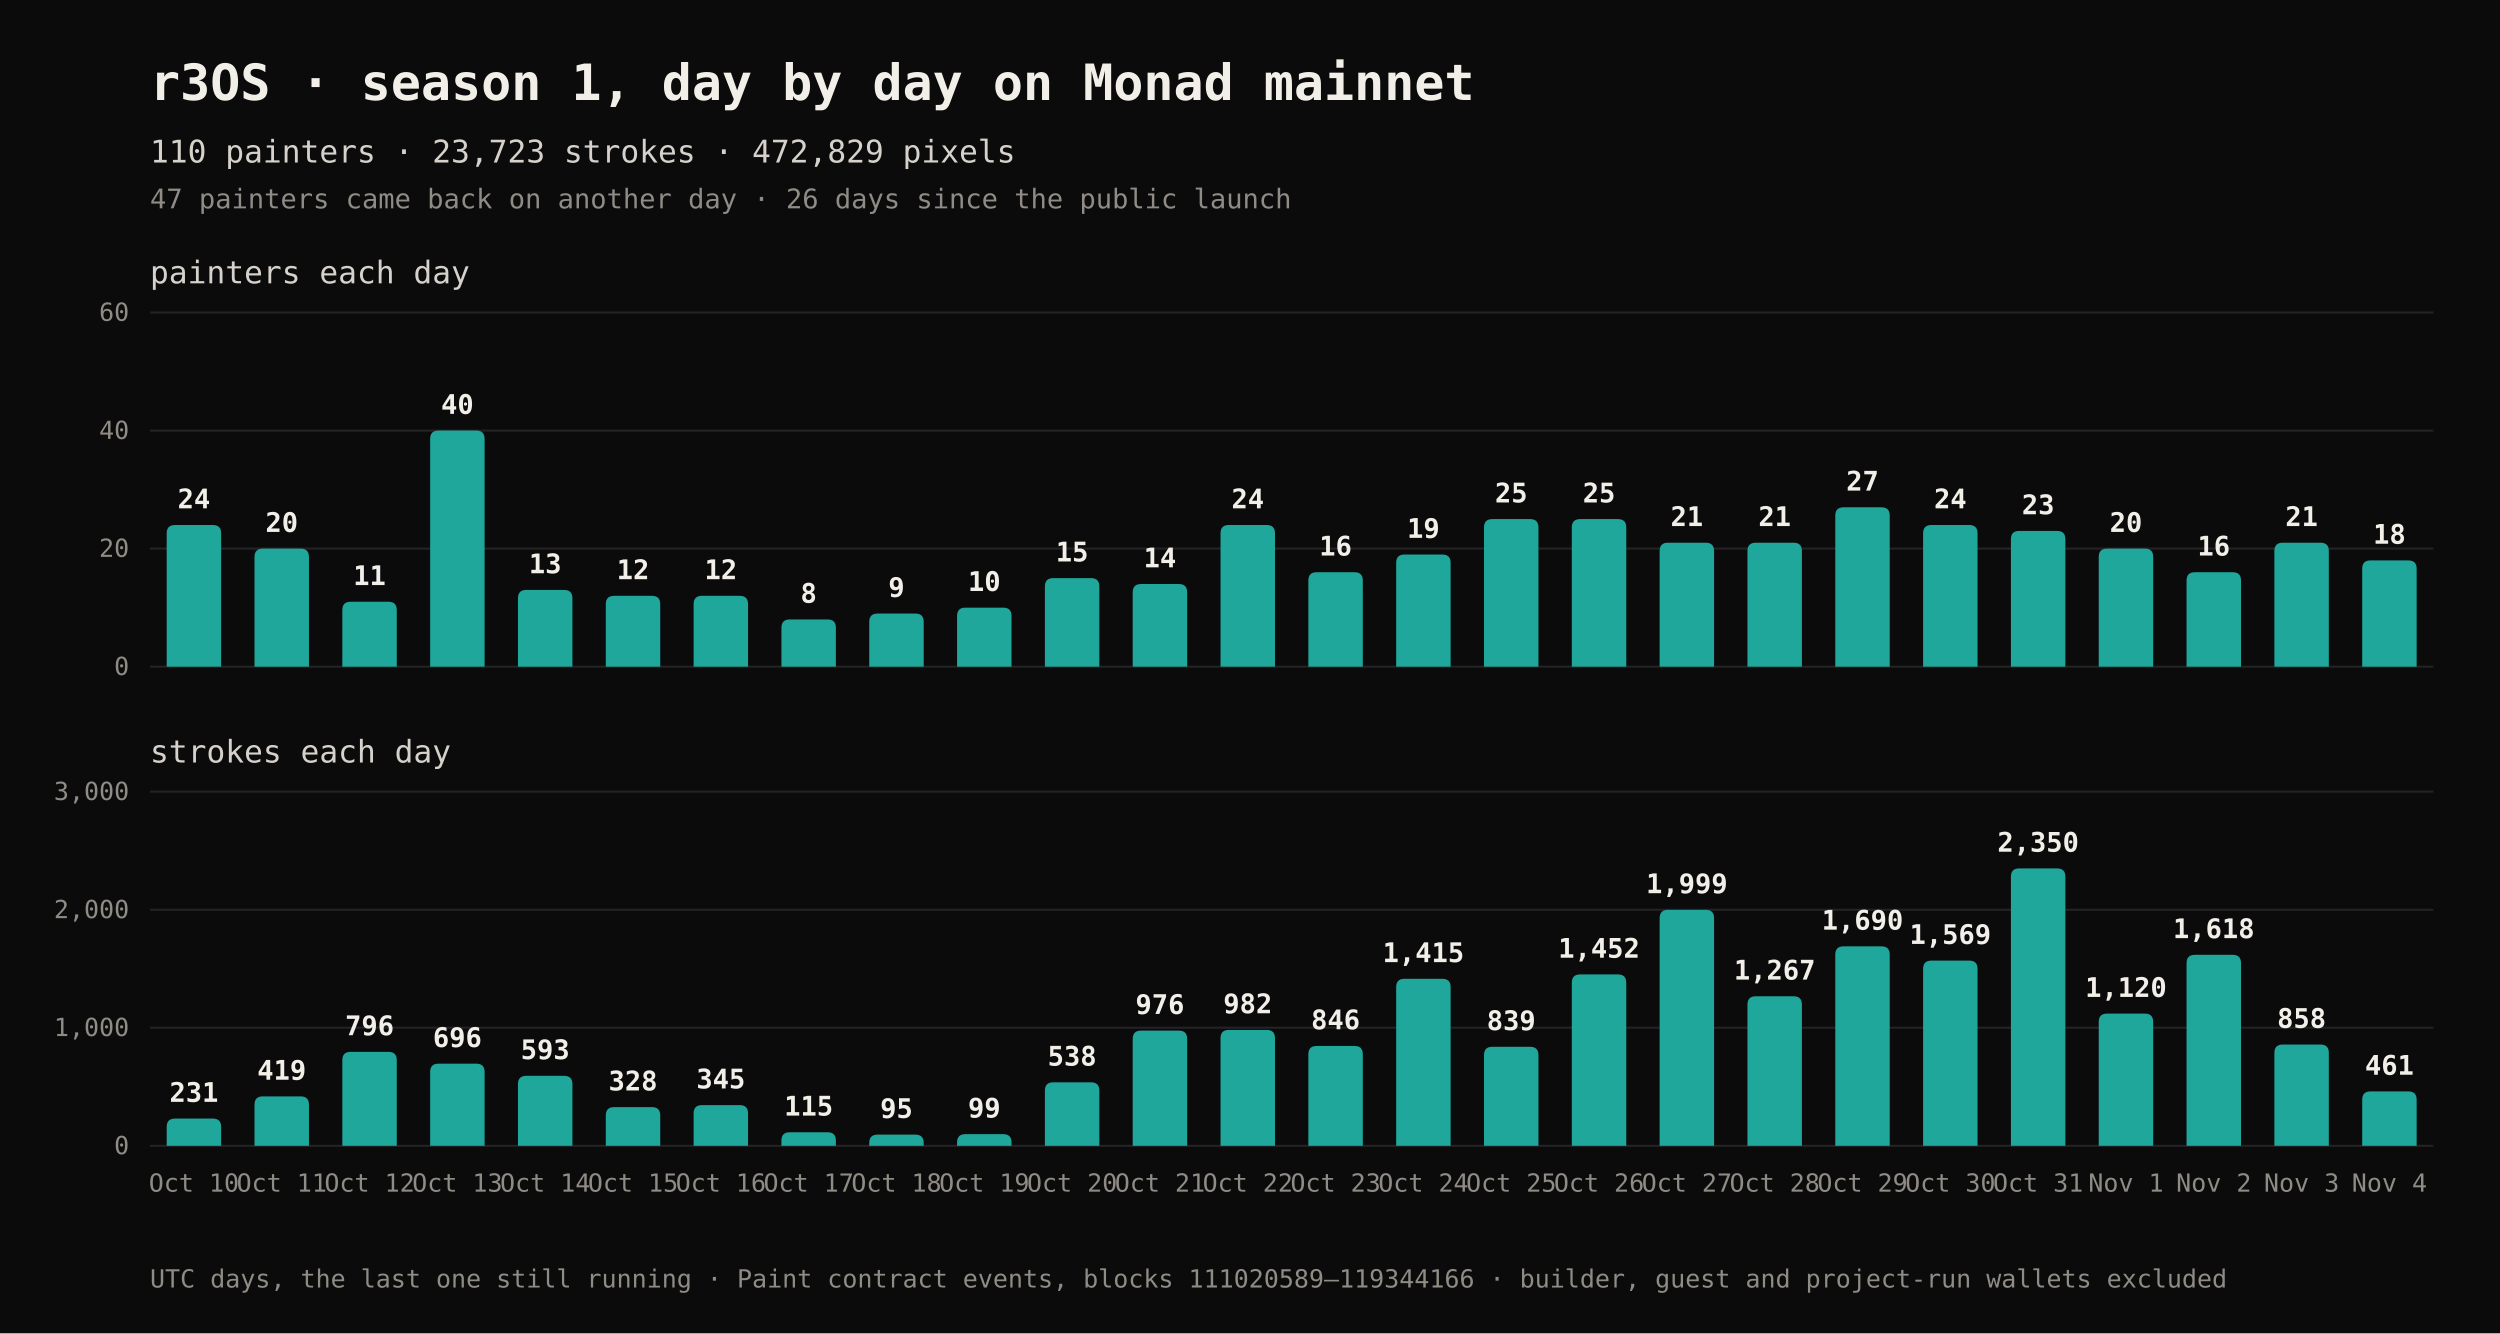
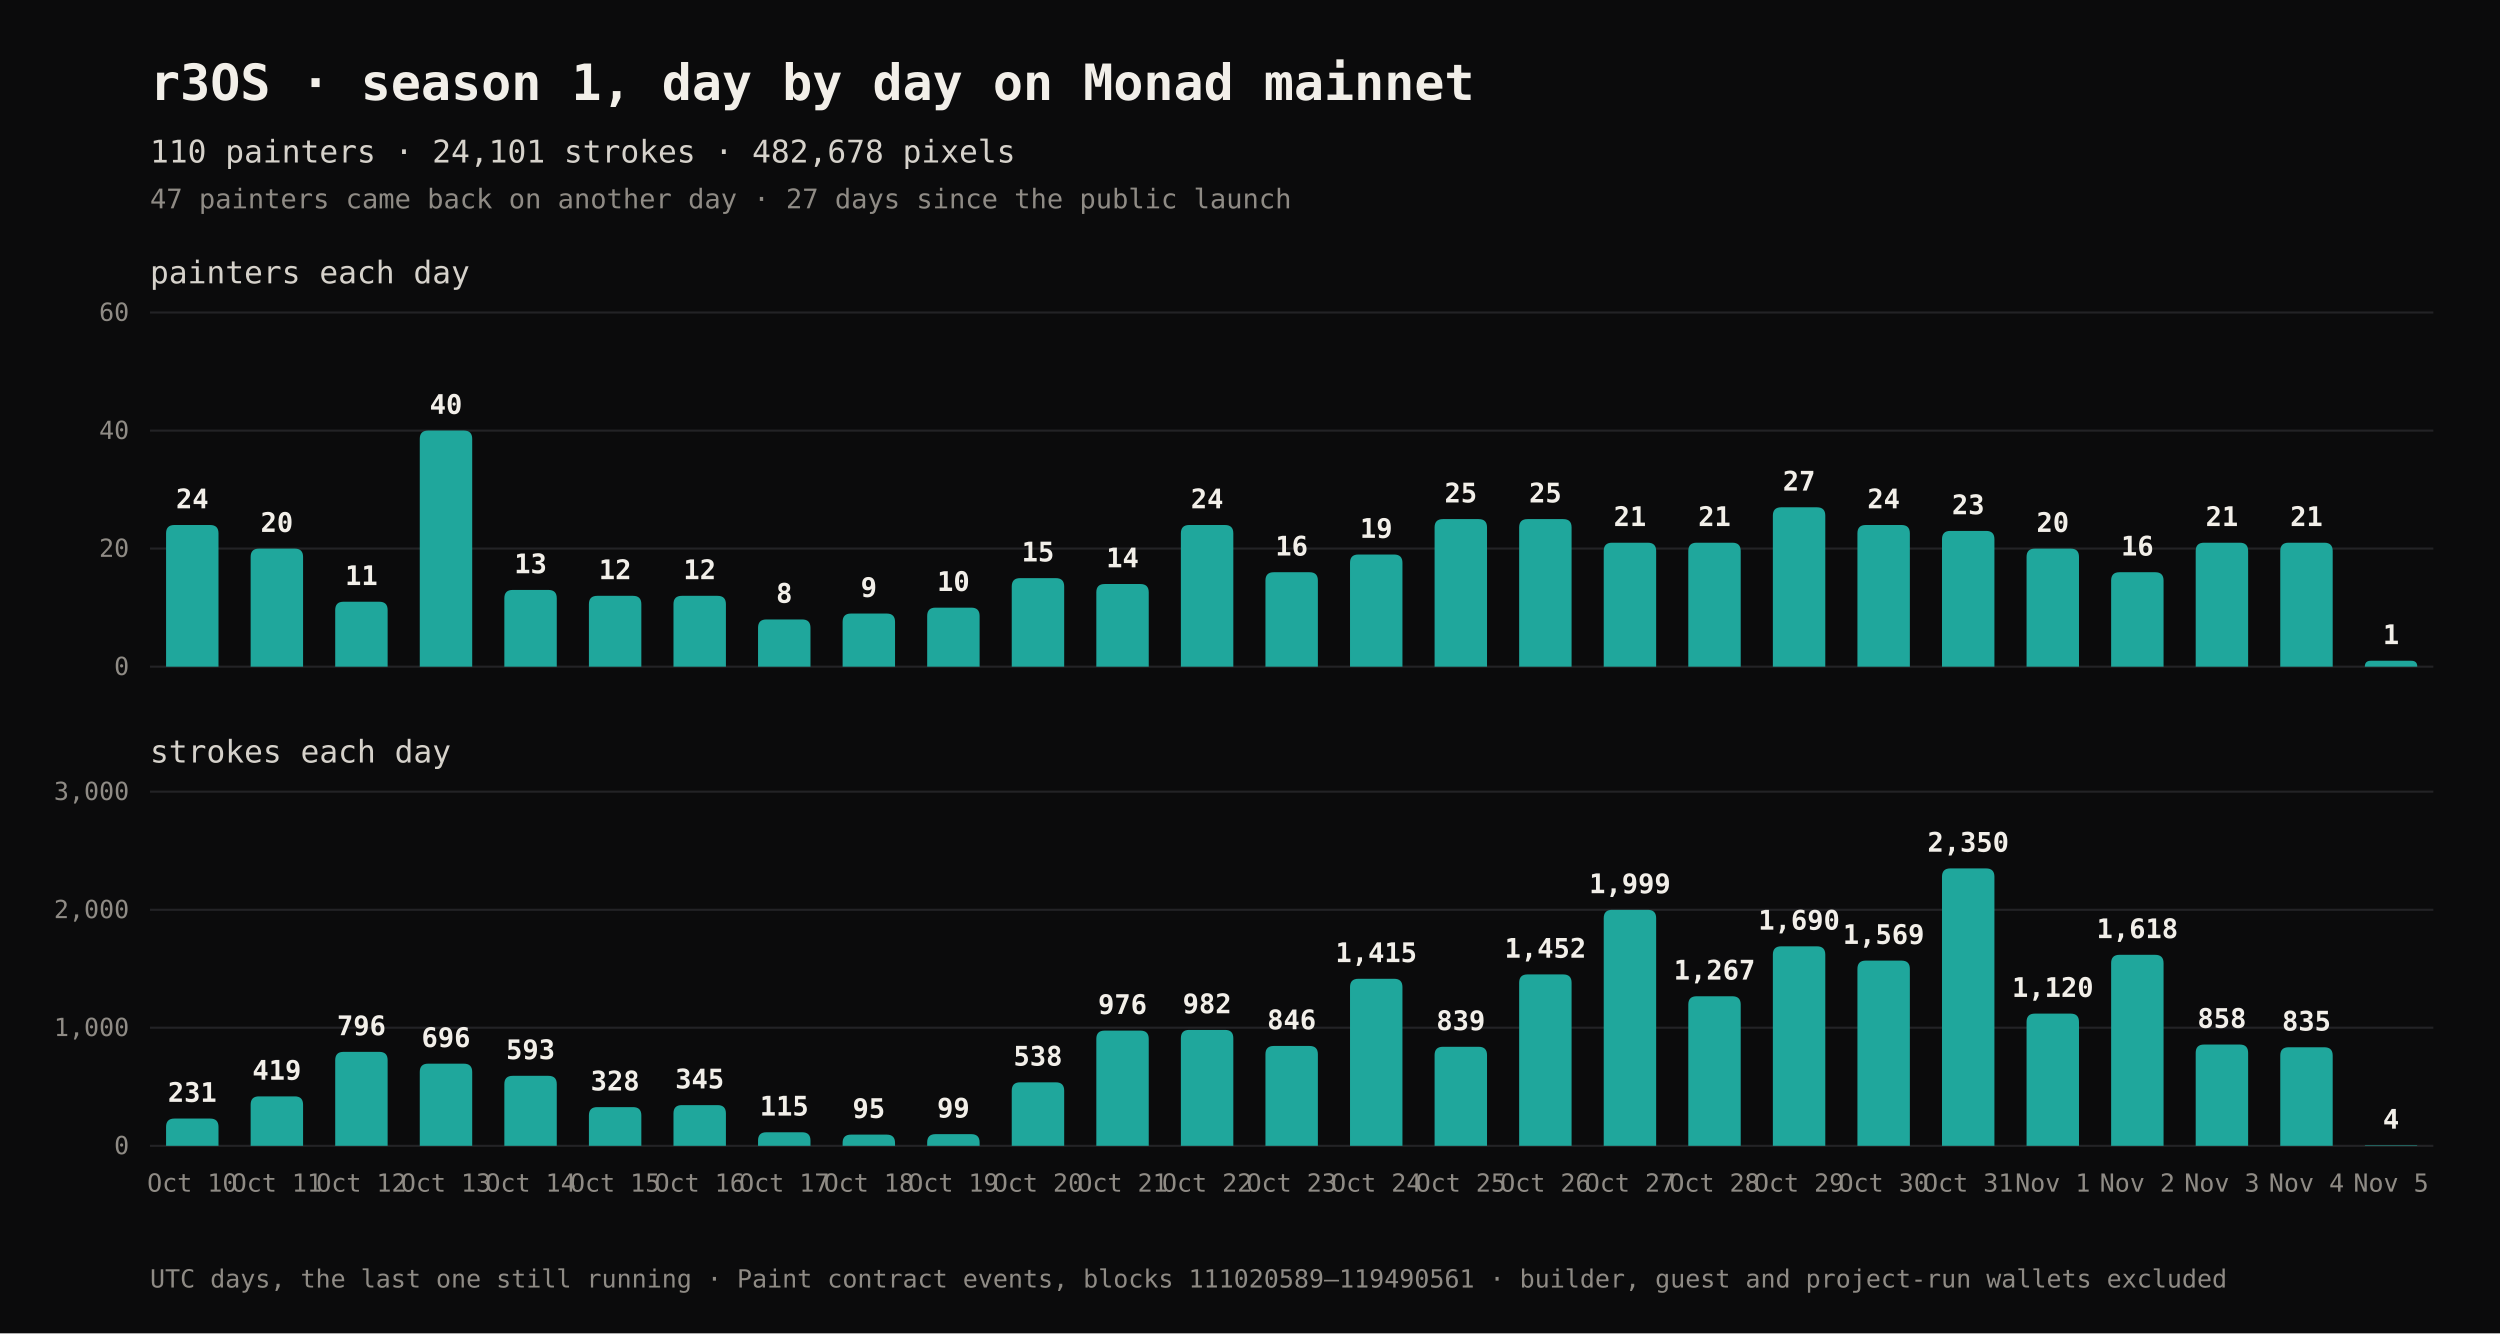
<svg xmlns="http://www.w3.org/2000/svg" width="1200" height="640" viewBox="0 0 1200 640" role="img" aria-labelledby="t d" font-family="'IBM Plex Mono', ui-monospace, SFMono-Regular, Menlo, Consolas, monospace">
  <rect width="1200" height="640" fill="#0b0b0c" />
  <text x="72" y="48" fill="#f2efe9" font-size="24" font-weight="700">r3OS · season 1, day by day on Monad mainnet</text>
-   <text x="72" y="78" fill="#d6d2cb" font-size="15">110 painters · 23,723 strokes · 472,829 pixels</text>
-   <text x="72" y="100" fill="#8f8b85" font-size="13">47 painters came back on another day · 26 days since the public launch</text>
+   <text x="72" y="78" fill="#d6d2cb" font-size="15">110 painters · 24,101 strokes · 482,678 pixels</text>
+   <text x="72" y="100" fill="#8f8b85" font-size="13">47 painters came back on another day · 27 days since the public launch</text>
  <text x="72" y="136" fill="#d6d2cb" font-size="15">painters each day</text>
  <line x1="72" x2="1168" y1="320.0" y2="320.0" stroke="#232326" stroke-width="1" />
  <text x="62" y="320.0" dy="4" text-anchor="end" fill="#8f8b85" font-size="12">0</text>
  <line x1="72" x2="1168" y1="263.3" y2="263.3" stroke="#232326" stroke-width="1" />
  <text x="62" y="263.3" dy="4" text-anchor="end" fill="#8f8b85" font-size="12">20</text>
  <line x1="72" x2="1168" y1="206.7" y2="206.7" stroke="#232326" stroke-width="1" />
  <text x="62" y="206.7" dy="4" text-anchor="end" fill="#8f8b85" font-size="12">40</text>
  <line x1="72" x2="1168" y1="150.0" y2="150.0" stroke="#232326" stroke-width="1" />
  <text x="62" y="150.0" dy="4" text-anchor="end" fill="#8f8b85" font-size="12">60</text>
-   <path d="M80.009,320V256Q80.009,252 84.009,252H102.145Q106.145,252 106.145,256V320Z" fill="#1fa79c" />
-   <text x="93.077" y="244" text-anchor="middle" fill="#f2efe9" font-size="13" font-weight="600">24</text>
-   <path d="M122.163,320V267.333Q122.163,263.333 126.163,263.333H144.298Q148.298,263.333 148.298,267.333V320Z" fill="#1fa79c" />
-   <text x="135.231" y="255.333" text-anchor="middle" fill="#f2efe9" font-size="13" font-weight="600">20</text>
-   <path d="M164.317,320V292.833Q164.317,288.833 168.317,288.833H186.452Q190.452,288.833 190.452,292.833V320Z" fill="#1fa79c" />
-   <text x="177.385" y="280.833" text-anchor="middle" fill="#f2efe9" font-size="13" font-weight="600">11</text>
-   <path d="M206.471,320V210.667Q206.471,206.667 210.471,206.667H228.606Q232.606,206.667 232.606,210.667V320Z" fill="#1fa79c" />
-   <text x="219.538" y="198.667" text-anchor="middle" fill="#f2efe9" font-size="13" font-weight="600">40</text>
-   <path d="M248.625,320V287.167Q248.625,283.167 252.625,283.167H270.76Q274.76,283.167 274.76,287.167V320Z" fill="#1fa79c" />
-   <text x="261.692" y="275.167" text-anchor="middle" fill="#f2efe9" font-size="13" font-weight="600">13</text>
-   <path d="M290.778,320V290Q290.778,286 294.778,286H312.914Q316.914,286 316.914,290V320Z" fill="#1fa79c" />
-   <text x="303.846" y="278" text-anchor="middle" fill="#f2efe9" font-size="13" font-weight="600">12</text>
-   <path d="M332.932,320V290Q332.932,286 336.932,286H355.068Q359.068,286 359.068,290V320Z" fill="#1fa79c" />
-   <text x="346" y="278" text-anchor="middle" fill="#f2efe9" font-size="13" font-weight="600">12</text>
-   <path d="M375.086,320V301.333Q375.086,297.333 379.086,297.333H397.222Q401.222,297.333 401.222,301.333V320Z" fill="#1fa79c" />
-   <text x="388.154" y="289.333" text-anchor="middle" fill="#f2efe9" font-size="13" font-weight="600">8</text>
-   <path d="M417.24,320V298.5Q417.24,294.5 421.24,294.5H439.375Q443.375,294.5 443.375,298.5V320Z" fill="#1fa79c" />
-   <text x="430.308" y="286.5" text-anchor="middle" fill="#f2efe9" font-size="13" font-weight="600">9</text>
-   <path d="M459.394,320V295.667Q459.394,291.667 463.394,291.667H481.529Q485.529,291.667 485.529,295.667V320Z" fill="#1fa79c" />
-   <text x="472.462" y="283.667" text-anchor="middle" fill="#f2efe9" font-size="13" font-weight="600">10</text>
-   <path d="M501.548,320V281.5Q501.548,277.5 505.548,277.5H523.683Q527.683,277.5 527.683,281.5V320Z" fill="#1fa79c" />
-   <text x="514.615" y="269.5" text-anchor="middle" fill="#f2efe9" font-size="13" font-weight="600">15</text>
-   <path d="M543.702,320V284.333Q543.702,280.333 547.702,280.333H565.837Q569.837,280.333 569.837,284.333V320Z" fill="#1fa79c" />
-   <text x="556.769" y="272.333" text-anchor="middle" fill="#f2efe9" font-size="13" font-weight="600">14</text>
-   <path d="M585.855,320V256Q585.855,252 589.855,252H607.991Q611.991,252 611.991,256V320Z" fill="#1fa79c" />
-   <text x="598.923" y="244" text-anchor="middle" fill="#f2efe9" font-size="13" font-weight="600">24</text>
-   <path d="M628.009,320V278.667Q628.009,274.667 632.009,274.667H650.145Q654.145,274.667 654.145,278.667V320Z" fill="#1fa79c" />
-   <text x="641.077" y="266.667" text-anchor="middle" fill="#f2efe9" font-size="13" font-weight="600">16</text>
-   <path d="M670.163,320V270.167Q670.163,266.167 674.163,266.167H692.298Q696.298,266.167 696.298,270.167V320Z" fill="#1fa79c" />
-   <text x="683.231" y="258.167" text-anchor="middle" fill="#f2efe9" font-size="13" font-weight="600">19</text>
-   <path d="M712.317,320V253.167Q712.317,249.167 716.317,249.167H734.452Q738.452,249.167 738.452,253.167V320Z" fill="#1fa79c" />
-   <text x="725.385" y="241.167" text-anchor="middle" fill="#f2efe9" font-size="13" font-weight="600">25</text>
-   <path d="M754.471,320V253.167Q754.471,249.167 758.471,249.167H776.606Q780.606,249.167 780.606,253.167V320Z" fill="#1fa79c" />
-   <text x="767.538" y="241.167" text-anchor="middle" fill="#f2efe9" font-size="13" font-weight="600">25</text>
-   <path d="M796.625,320V264.5Q796.625,260.5 800.625,260.5H818.76Q822.76,260.5 822.76,264.5V320Z" fill="#1fa79c" />
-   <text x="809.692" y="252.5" text-anchor="middle" fill="#f2efe9" font-size="13" font-weight="600">21</text>
-   <path d="M838.778,320V264.5Q838.778,260.5 842.778,260.5H860.914Q864.914,260.5 864.914,264.5V320Z" fill="#1fa79c" />
-   <text x="851.846" y="252.5" text-anchor="middle" fill="#f2efe9" font-size="13" font-weight="600">21</text>
-   <path d="M880.932,320V247.5Q880.932,243.5 884.932,243.5H903.068Q907.068,243.5 907.068,247.5V320Z" fill="#1fa79c" />
-   <text x="894" y="235.5" text-anchor="middle" fill="#f2efe9" font-size="13" font-weight="600">27</text>
-   <path d="M923.086,320V256Q923.086,252 927.086,252H945.222Q949.222,252 949.222,256V320Z" fill="#1fa79c" />
-   <text x="936.154" y="244" text-anchor="middle" fill="#f2efe9" font-size="13" font-weight="600">24</text>
-   <path d="M965.24,320V258.833Q965.24,254.833 969.24,254.833H987.375Q991.375,254.833 991.375,258.833V320Z" fill="#1fa79c" />
-   <text x="978.308" y="246.833" text-anchor="middle" fill="#f2efe9" font-size="13" font-weight="600">23</text>
-   <path d="M1007.394,320V267.333Q1007.394,263.333 1011.394,263.333H1029.529Q1033.529,263.333 1033.529,267.333V320Z" fill="#1fa79c" />
-   <text x="1020.462" y="255.333" text-anchor="middle" fill="#f2efe9" font-size="13" font-weight="600">20</text>
-   <path d="M1049.548,320V278.667Q1049.548,274.667 1053.548,274.667H1071.683Q1075.683,274.667 1075.683,278.667V320Z" fill="#1fa79c" />
-   <text x="1062.615" y="266.667" text-anchor="middle" fill="#f2efe9" font-size="13" font-weight="600">16</text>
-   <path d="M1091.702,320V264.5Q1091.702,260.5 1095.702,260.5H1113.837Q1117.837,260.5 1117.837,264.5V320Z" fill="#1fa79c" />
-   <text x="1104.769" y="252.5" text-anchor="middle" fill="#f2efe9" font-size="13" font-weight="600">21</text>
-   <path d="M1133.855,320V273Q1133.855,269 1137.855,269H1155.991Q1159.991,269 1159.991,273V320Z" fill="#1fa79c" />
-   <text x="1146.923" y="261" text-anchor="middle" fill="#f2efe9" font-size="13" font-weight="600">18</text>
+   <path d="M79.713,320V256Q79.713,252 83.713,252H100.88Q104.88,252 104.88,256V320Z" fill="#1fa79c" />
+   <text x="92.296" y="244" text-anchor="middle" fill="#f2efe9" font-size="13" font-weight="600">24</text>
+   <path d="M120.305,320V267.333Q120.305,263.333 124.305,263.333H141.473Q145.473,263.333 145.473,267.333V320Z" fill="#1fa79c" />
+   <text x="132.889" y="255.333" text-anchor="middle" fill="#f2efe9" font-size="13" font-weight="600">20</text>
+   <path d="M160.898,320V292.833Q160.898,288.833 164.898,288.833H182.065Q186.065,288.833 186.065,292.833V320Z" fill="#1fa79c" />
+   <text x="173.481" y="280.833" text-anchor="middle" fill="#f2efe9" font-size="13" font-weight="600">11</text>
+   <path d="M201.49,320V210.667Q201.49,206.667 205.49,206.667H222.658Q226.658,206.667 226.658,210.667V320Z" fill="#1fa79c" />
+   <text x="214.074" y="198.667" text-anchor="middle" fill="#f2efe9" font-size="13" font-weight="600">40</text>
+   <path d="M242.083,320V287.167Q242.083,283.167 246.083,283.167H263.25Q267.25,283.167 267.25,287.167V320Z" fill="#1fa79c" />
+   <text x="254.667" y="275.167" text-anchor="middle" fill="#f2efe9" font-size="13" font-weight="600">13</text>
+   <path d="M282.676,320V290Q282.676,286 286.676,286H303.843Q307.843,286 307.843,290V320Z" fill="#1fa79c" />
+   <text x="295.259" y="278" text-anchor="middle" fill="#f2efe9" font-size="13" font-weight="600">12</text>
+   <path d="M323.268,320V290Q323.268,286 327.268,286H344.436Q348.436,286 348.436,290V320Z" fill="#1fa79c" />
+   <text x="335.852" y="278" text-anchor="middle" fill="#f2efe9" font-size="13" font-weight="600">12</text>
+   <path d="M363.861,320V301.333Q363.861,297.333 367.861,297.333H385.028Q389.028,297.333 389.028,301.333V320Z" fill="#1fa79c" />
+   <text x="376.444" y="289.333" text-anchor="middle" fill="#f2efe9" font-size="13" font-weight="600">8</text>
+   <path d="M404.453,320V298.5Q404.453,294.5 408.453,294.5H425.621Q429.621,294.5 429.621,298.5V320Z" fill="#1fa79c" />
+   <text x="417.037" y="286.5" text-anchor="middle" fill="#f2efe9" font-size="13" font-weight="600">9</text>
+   <path d="M445.046,320V295.667Q445.046,291.667 449.046,291.667H466.213Q470.213,291.667 470.213,295.667V320Z" fill="#1fa79c" />
+   <text x="457.63" y="283.667" text-anchor="middle" fill="#f2efe9" font-size="13" font-weight="600">10</text>
+   <path d="M485.639,320V281.5Q485.639,277.5 489.639,277.5H506.806Q510.806,277.5 510.806,281.5V320Z" fill="#1fa79c" />
+   <text x="498.222" y="269.5" text-anchor="middle" fill="#f2efe9" font-size="13" font-weight="600">15</text>
+   <path d="M526.231,320V284.333Q526.231,280.333 530.231,280.333H547.399Q551.399,280.333 551.399,284.333V320Z" fill="#1fa79c" />
+   <text x="538.815" y="272.333" text-anchor="middle" fill="#f2efe9" font-size="13" font-weight="600">14</text>
+   <path d="M566.824,320V256Q566.824,252 570.824,252H587.991Q591.991,252 591.991,256V320Z" fill="#1fa79c" />
+   <text x="579.407" y="244" text-anchor="middle" fill="#f2efe9" font-size="13" font-weight="600">24</text>
+   <path d="M607.416,320V278.667Q607.416,274.667 611.416,274.667H628.584Q632.584,274.667 632.584,278.667V320Z" fill="#1fa79c" />
+   <text x="620" y="266.667" text-anchor="middle" fill="#f2efe9" font-size="13" font-weight="600">16</text>
+   <path d="M648.009,320V270.167Q648.009,266.167 652.009,266.167H669.176Q673.176,266.167 673.176,270.167V320Z" fill="#1fa79c" />
+   <text x="660.593" y="258.167" text-anchor="middle" fill="#f2efe9" font-size="13" font-weight="600">19</text>
+   <path d="M688.601,320V253.167Q688.601,249.167 692.601,249.167H709.769Q713.769,249.167 713.769,253.167V320Z" fill="#1fa79c" />
+   <text x="701.185" y="241.167" text-anchor="middle" fill="#f2efe9" font-size="13" font-weight="600">25</text>
+   <path d="M729.194,320V253.167Q729.194,249.167 733.194,249.167H750.361Q754.361,249.167 754.361,253.167V320Z" fill="#1fa79c" />
+   <text x="741.778" y="241.167" text-anchor="middle" fill="#f2efe9" font-size="13" font-weight="600">25</text>
+   <path d="M769.787,320V264.5Q769.787,260.5 773.787,260.5H790.954Q794.954,260.5 794.954,264.5V320Z" fill="#1fa79c" />
+   <text x="782.37" y="252.5" text-anchor="middle" fill="#f2efe9" font-size="13" font-weight="600">21</text>
+   <path d="M810.379,320V264.5Q810.379,260.5 814.379,260.5H831.547Q835.547,260.5 835.547,264.5V320Z" fill="#1fa79c" />
+   <text x="822.963" y="252.5" text-anchor="middle" fill="#f2efe9" font-size="13" font-weight="600">21</text>
+   <path d="M850.972,320V247.5Q850.972,243.5 854.972,243.5H872.139Q876.139,243.5 876.139,247.5V320Z" fill="#1fa79c" />
+   <text x="863.556" y="235.5" text-anchor="middle" fill="#f2efe9" font-size="13" font-weight="600">27</text>
+   <path d="M891.564,320V256Q891.564,252 895.564,252H912.732Q916.732,252 916.732,256V320Z" fill="#1fa79c" />
+   <text x="904.148" y="244" text-anchor="middle" fill="#f2efe9" font-size="13" font-weight="600">24</text>
+   <path d="M932.157,320V258.833Q932.157,254.833 936.157,254.833H953.324Q957.324,254.833 957.324,258.833V320Z" fill="#1fa79c" />
+   <text x="944.741" y="246.833" text-anchor="middle" fill="#f2efe9" font-size="13" font-weight="600">23</text>
+   <path d="M972.75,320V267.333Q972.75,263.333 976.75,263.333H993.917Q997.917,263.333 997.917,267.333V320Z" fill="#1fa79c" />
+   <text x="985.333" y="255.333" text-anchor="middle" fill="#f2efe9" font-size="13" font-weight="600">20</text>
+   <path d="M1013.342,320V278.667Q1013.342,274.667 1017.342,274.667H1034.51Q1038.51,274.667 1038.51,278.667V320Z" fill="#1fa79c" />
+   <text x="1025.926" y="266.667" text-anchor="middle" fill="#f2efe9" font-size="13" font-weight="600">16</text>
+   <path d="M1053.935,320V264.5Q1053.935,260.5 1057.935,260.5H1075.102Q1079.102,260.5 1079.102,264.5V320Z" fill="#1fa79c" />
+   <text x="1066.519" y="252.5" text-anchor="middle" fill="#f2efe9" font-size="13" font-weight="600">21</text>
+   <path d="M1094.527,320V264.5Q1094.527,260.5 1098.527,260.5H1115.695Q1119.695,260.5 1119.695,264.5V320Z" fill="#1fa79c" />
+   <text x="1107.111" y="252.5" text-anchor="middle" fill="#f2efe9" font-size="13" font-weight="600">21</text>
+   <path d="M1135.12,320V320Q1135.12,317.167 1137.953,317.167H1157.454Q1160.287,317.167 1160.287,320V320Z" fill="#1fa79c" />
+   <text x="1147.704" y="309.167" text-anchor="middle" fill="#f2efe9" font-size="13" font-weight="600">1</text>
  <text x="72" y="366" fill="#d6d2cb" font-size="15">strokes each day</text>
  <line x1="72" x2="1168" y1="550.0" y2="550.0" stroke="#232326" stroke-width="1" />
  <text x="62" y="550.0" dy="4" text-anchor="end" fill="#8f8b85" font-size="12">0</text>
  <line x1="72" x2="1168" y1="493.3" y2="493.3" stroke="#232326" stroke-width="1" />
  <text x="62" y="493.3" dy="4" text-anchor="end" fill="#8f8b85" font-size="12">1,000</text>
  <line x1="72" x2="1168" y1="436.7" y2="436.7" stroke="#232326" stroke-width="1" />
  <text x="62" y="436.7" dy="4" text-anchor="end" fill="#8f8b85" font-size="12">2,000</text>
  <line x1="72" x2="1168" y1="380.0" y2="380.0" stroke="#232326" stroke-width="1" />
  <text x="62" y="380.0" dy="4" text-anchor="end" fill="#8f8b85" font-size="12">3,000</text>
-   <path d="M80.009,550V540.91Q80.009,536.91 84.009,536.91H102.145Q106.145,536.91 106.145,540.91V550Z" fill="#1fa79c" />
-   <text x="93.077" y="528.91" text-anchor="middle" fill="#f2efe9" font-size="13" font-weight="600">231</text>
-   <text x="93.077" y="572" text-anchor="middle" fill="#8f8b85" font-size="12">Oct 10</text>
-   <path d="M122.163,550V530.257Q122.163,526.257 126.163,526.257H144.298Q148.298,526.257 148.298,530.257V550Z" fill="#1fa79c" />
-   <text x="135.231" y="518.257" text-anchor="middle" fill="#f2efe9" font-size="13" font-weight="600">419</text>
-   <text x="135.231" y="572" text-anchor="middle" fill="#8f8b85" font-size="12">Oct 11</text>
-   <path d="M164.317,550V508.893Q164.317,504.893 168.317,504.893H186.452Q190.452,504.893 190.452,508.893V550Z" fill="#1fa79c" />
-   <text x="177.385" y="496.893" text-anchor="middle" fill="#f2efe9" font-size="13" font-weight="600">796</text>
-   <text x="177.385" y="572" text-anchor="middle" fill="#8f8b85" font-size="12">Oct 12</text>
-   <path d="M206.471,550V514.56Q206.471,510.56 210.471,510.56H228.606Q232.606,510.56 232.606,514.56V550Z" fill="#1fa79c" />
-   <text x="219.538" y="502.56" text-anchor="middle" fill="#f2efe9" font-size="13" font-weight="600">696</text>
-   <text x="219.538" y="572" text-anchor="middle" fill="#8f8b85" font-size="12">Oct 13</text>
-   <path d="M248.625,550V520.397Q248.625,516.397 252.625,516.397H270.76Q274.76,516.397 274.76,520.397V550Z" fill="#1fa79c" />
-   <text x="261.692" y="508.397" text-anchor="middle" fill="#f2efe9" font-size="13" font-weight="600">593</text>
-   <text x="261.692" y="572" text-anchor="middle" fill="#8f8b85" font-size="12">Oct 14</text>
-   <path d="M290.778,550V535.413Q290.778,531.413 294.778,531.413H312.914Q316.914,531.413 316.914,535.413V550Z" fill="#1fa79c" />
-   <text x="303.846" y="523.413" text-anchor="middle" fill="#f2efe9" font-size="13" font-weight="600">328</text>
-   <text x="303.846" y="572" text-anchor="middle" fill="#8f8b85" font-size="12">Oct 15</text>
-   <path d="M332.932,550V534.45Q332.932,530.45 336.932,530.45H355.068Q359.068,530.45 359.068,534.45V550Z" fill="#1fa79c" />
-   <text x="346" y="522.45" text-anchor="middle" fill="#f2efe9" font-size="13" font-weight="600">345</text>
-   <text x="346" y="572" text-anchor="middle" fill="#8f8b85" font-size="12">Oct 16</text>
-   <path d="M375.086,550V547.483Q375.086,543.483 379.086,543.483H397.222Q401.222,543.483 401.222,547.483V550Z" fill="#1fa79c" />
-   <text x="388.154" y="535.483" text-anchor="middle" fill="#f2efe9" font-size="13" font-weight="600">115</text>
-   <text x="388.154" y="572" text-anchor="middle" fill="#8f8b85" font-size="12">Oct 17</text>
-   <path d="M417.24,550V548.617Q417.24,544.617 421.24,544.617H439.375Q443.375,544.617 443.375,548.617V550Z" fill="#1fa79c" />
-   <text x="430.308" y="536.617" text-anchor="middle" fill="#f2efe9" font-size="13" font-weight="600">95</text>
-   <text x="430.308" y="572" text-anchor="middle" fill="#8f8b85" font-size="12">Oct 18</text>
-   <path d="M459.394,550V548.39Q459.394,544.39 463.394,544.39H481.529Q485.529,544.39 485.529,548.39V550Z" fill="#1fa79c" />
-   <text x="472.462" y="536.39" text-anchor="middle" fill="#f2efe9" font-size="13" font-weight="600">99</text>
-   <text x="472.462" y="572" text-anchor="middle" fill="#8f8b85" font-size="12">Oct 19</text>
-   <path d="M501.548,550V523.513Q501.548,519.513 505.548,519.513H523.683Q527.683,519.513 527.683,523.513V550Z" fill="#1fa79c" />
-   <text x="514.615" y="511.513" text-anchor="middle" fill="#f2efe9" font-size="13" font-weight="600">538</text>
-   <text x="514.615" y="572" text-anchor="middle" fill="#8f8b85" font-size="12">Oct 20</text>
-   <path d="M543.702,550V498.693Q543.702,494.693 547.702,494.693H565.837Q569.837,494.693 569.837,498.693V550Z" fill="#1fa79c" />
-   <text x="556.769" y="486.693" text-anchor="middle" fill="#f2efe9" font-size="13" font-weight="600">976</text>
-   <text x="556.769" y="572" text-anchor="middle" fill="#8f8b85" font-size="12">Oct 21</text>
-   <path d="M585.855,550V498.353Q585.855,494.353 589.855,494.353H607.991Q611.991,494.353 611.991,498.353V550Z" fill="#1fa79c" />
-   <text x="598.923" y="486.353" text-anchor="middle" fill="#f2efe9" font-size="13" font-weight="600">982</text>
-   <text x="598.923" y="572" text-anchor="middle" fill="#8f8b85" font-size="12">Oct 22</text>
-   <path d="M628.009,550V506.06Q628.009,502.06 632.009,502.06H650.145Q654.145,502.06 654.145,506.06V550Z" fill="#1fa79c" />
-   <text x="641.077" y="494.06" text-anchor="middle" fill="#f2efe9" font-size="13" font-weight="600">846</text>
-   <text x="641.077" y="572" text-anchor="middle" fill="#8f8b85" font-size="12">Oct 23</text>
-   <path d="M670.163,550V473.817Q670.163,469.817 674.163,469.817H692.298Q696.298,469.817 696.298,473.817V550Z" fill="#1fa79c" />
-   <text x="683.231" y="461.817" text-anchor="middle" fill="#f2efe9" font-size="13" font-weight="600">1,415</text>
-   <text x="683.231" y="572" text-anchor="middle" fill="#8f8b85" font-size="12">Oct 24</text>
-   <path d="M712.317,550V506.457Q712.317,502.457 716.317,502.457H734.452Q738.452,502.457 738.452,506.457V550Z" fill="#1fa79c" />
-   <text x="725.385" y="494.457" text-anchor="middle" fill="#f2efe9" font-size="13" font-weight="600">839</text>
-   <text x="725.385" y="572" text-anchor="middle" fill="#8f8b85" font-size="12">Oct 25</text>
-   <path d="M754.471,550V471.72Q754.471,467.72 758.471,467.72H776.606Q780.606,467.72 780.606,471.72V550Z" fill="#1fa79c" />
-   <text x="767.538" y="459.72" text-anchor="middle" fill="#f2efe9" font-size="13" font-weight="600">1,452</text>
-   <text x="767.538" y="572" text-anchor="middle" fill="#8f8b85" font-size="12">Oct 26</text>
-   <path d="M796.625,550V440.723Q796.625,436.723 800.625,436.723H818.76Q822.76,436.723 822.76,440.723V550Z" fill="#1fa79c" />
-   <text x="809.692" y="428.723" text-anchor="middle" fill="#f2efe9" font-size="13" font-weight="600">1,999</text>
-   <text x="809.692" y="572" text-anchor="middle" fill="#8f8b85" font-size="12">Oct 27</text>
-   <path d="M838.778,550V482.203Q838.778,478.203 842.778,478.203H860.914Q864.914,478.203 864.914,482.203V550Z" fill="#1fa79c" />
-   <text x="851.846" y="470.203" text-anchor="middle" fill="#f2efe9" font-size="13" font-weight="600">1,267</text>
-   <text x="851.846" y="572" text-anchor="middle" fill="#8f8b85" font-size="12">Oct 28</text>
-   <path d="M880.932,550V458.233Q880.932,454.233 884.932,454.233H903.068Q907.068,454.233 907.068,458.233V550Z" fill="#1fa79c" />
-   <text x="894" y="446.233" text-anchor="middle" fill="#f2efe9" font-size="13" font-weight="600">1,690</text>
-   <text x="894" y="572" text-anchor="middle" fill="#8f8b85" font-size="12">Oct 29</text>
-   <path d="M923.086,550V465.09Q923.086,461.09 927.086,461.09H945.222Q949.222,461.09 949.222,465.09V550Z" fill="#1fa79c" />
-   <text x="936.154" y="453.09" text-anchor="middle" fill="#f2efe9" font-size="13" font-weight="600">1,569</text>
-   <text x="936.154" y="572" text-anchor="middle" fill="#8f8b85" font-size="12">Oct 30</text>
-   <path d="M965.24,550V420.833Q965.24,416.833 969.24,416.833H987.375Q991.375,416.833 991.375,420.833V550Z" fill="#1fa79c" />
-   <text x="978.308" y="408.833" text-anchor="middle" fill="#f2efe9" font-size="13" font-weight="600">2,350</text>
-   <text x="978.308" y="572" text-anchor="middle" fill="#8f8b85" font-size="12">Oct 31</text>
-   <path d="M1007.394,550V490.533Q1007.394,486.533 1011.394,486.533H1029.529Q1033.529,486.533 1033.529,490.533V550Z" fill="#1fa79c" />
-   <text x="1020.462" y="478.533" text-anchor="middle" fill="#f2efe9" font-size="13" font-weight="600">1,120</text>
-   <text x="1020.462" y="572" text-anchor="middle" fill="#8f8b85" font-size="12">Nov 1</text>
-   <path d="M1049.548,550V462.313Q1049.548,458.313 1053.548,458.313H1071.683Q1075.683,458.313 1075.683,462.313V550Z" fill="#1fa79c" />
-   <text x="1062.615" y="450.313" text-anchor="middle" fill="#f2efe9" font-size="13" font-weight="600">1,618</text>
-   <text x="1062.615" y="572" text-anchor="middle" fill="#8f8b85" font-size="12">Nov 2</text>
-   <path d="M1091.702,550V505.38Q1091.702,501.38 1095.702,501.38H1113.837Q1117.837,501.38 1117.837,505.38V550Z" fill="#1fa79c" />
-   <text x="1104.769" y="493.38" text-anchor="middle" fill="#f2efe9" font-size="13" font-weight="600">858</text>
-   <text x="1104.769" y="572" text-anchor="middle" fill="#8f8b85" font-size="12">Nov 3</text>
-   <path d="M1133.855,550V527.877Q1133.855,523.877 1137.855,523.877H1155.991Q1159.991,523.877 1159.991,527.877V550Z" fill="#1fa79c" />
-   <text x="1146.923" y="515.877" text-anchor="middle" fill="#f2efe9" font-size="13" font-weight="600">461</text>
-   <text x="1146.923" y="572" text-anchor="middle" fill="#8f8b85" font-size="12">Nov 4</text>
-   <text x="72" y="618" fill="#8f8b85" font-size="12">UTC days, the last one still running · Paint contract events, blocks 111020589–119344166 · builder, guest and project-run wallets excluded</text>
+   <path d="M79.713,550V540.91Q79.713,536.91 83.713,536.91H100.88Q104.88,536.91 104.88,540.91V550Z" fill="#1fa79c" />
+   <text x="92.296" y="528.91" text-anchor="middle" fill="#f2efe9" font-size="13" font-weight="600">231</text>
+   <text x="92.296" y="572" text-anchor="middle" fill="#8f8b85" font-size="12">Oct 10</text>
+   <path d="M120.305,550V530.257Q120.305,526.257 124.305,526.257H141.473Q145.473,526.257 145.473,530.257V550Z" fill="#1fa79c" />
+   <text x="132.889" y="518.257" text-anchor="middle" fill="#f2efe9" font-size="13" font-weight="600">419</text>
+   <text x="132.889" y="572" text-anchor="middle" fill="#8f8b85" font-size="12">Oct 11</text>
+   <path d="M160.898,550V508.893Q160.898,504.893 164.898,504.893H182.065Q186.065,504.893 186.065,508.893V550Z" fill="#1fa79c" />
+   <text x="173.481" y="496.893" text-anchor="middle" fill="#f2efe9" font-size="13" font-weight="600">796</text>
+   <text x="173.481" y="572" text-anchor="middle" fill="#8f8b85" font-size="12">Oct 12</text>
+   <path d="M201.49,550V514.56Q201.49,510.56 205.49,510.56H222.658Q226.658,510.56 226.658,514.56V550Z" fill="#1fa79c" />
+   <text x="214.074" y="502.56" text-anchor="middle" fill="#f2efe9" font-size="13" font-weight="600">696</text>
+   <text x="214.074" y="572" text-anchor="middle" fill="#8f8b85" font-size="12">Oct 13</text>
+   <path d="M242.083,550V520.397Q242.083,516.397 246.083,516.397H263.25Q267.25,516.397 267.25,520.397V550Z" fill="#1fa79c" />
+   <text x="254.667" y="508.397" text-anchor="middle" fill="#f2efe9" font-size="13" font-weight="600">593</text>
+   <text x="254.667" y="572" text-anchor="middle" fill="#8f8b85" font-size="12">Oct 14</text>
+   <path d="M282.676,550V535.413Q282.676,531.413 286.676,531.413H303.843Q307.843,531.413 307.843,535.413V550Z" fill="#1fa79c" />
+   <text x="295.259" y="523.413" text-anchor="middle" fill="#f2efe9" font-size="13" font-weight="600">328</text>
+   <text x="295.259" y="572" text-anchor="middle" fill="#8f8b85" font-size="12">Oct 15</text>
+   <path d="M323.268,550V534.45Q323.268,530.45 327.268,530.45H344.436Q348.436,530.45 348.436,534.45V550Z" fill="#1fa79c" />
+   <text x="335.852" y="522.45" text-anchor="middle" fill="#f2efe9" font-size="13" font-weight="600">345</text>
+   <text x="335.852" y="572" text-anchor="middle" fill="#8f8b85" font-size="12">Oct 16</text>
+   <path d="M363.861,550V547.483Q363.861,543.483 367.861,543.483H385.028Q389.028,543.483 389.028,547.483V550Z" fill="#1fa79c" />
+   <text x="376.444" y="535.483" text-anchor="middle" fill="#f2efe9" font-size="13" font-weight="600">115</text>
+   <text x="376.444" y="572" text-anchor="middle" fill="#8f8b85" font-size="12">Oct 17</text>
+   <path d="M404.453,550V548.617Q404.453,544.617 408.453,544.617H425.621Q429.621,544.617 429.621,548.617V550Z" fill="#1fa79c" />
+   <text x="417.037" y="536.617" text-anchor="middle" fill="#f2efe9" font-size="13" font-weight="600">95</text>
+   <text x="417.037" y="572" text-anchor="middle" fill="#8f8b85" font-size="12">Oct 18</text>
+   <path d="M445.046,550V548.39Q445.046,544.39 449.046,544.39H466.213Q470.213,544.39 470.213,548.39V550Z" fill="#1fa79c" />
+   <text x="457.63" y="536.39" text-anchor="middle" fill="#f2efe9" font-size="13" font-weight="600">99</text>
+   <text x="457.63" y="572" text-anchor="middle" fill="#8f8b85" font-size="12">Oct 19</text>
+   <path d="M485.639,550V523.513Q485.639,519.513 489.639,519.513H506.806Q510.806,519.513 510.806,523.513V550Z" fill="#1fa79c" />
+   <text x="498.222" y="511.513" text-anchor="middle" fill="#f2efe9" font-size="13" font-weight="600">538</text>
+   <text x="498.222" y="572" text-anchor="middle" fill="#8f8b85" font-size="12">Oct 20</text>
+   <path d="M526.231,550V498.693Q526.231,494.693 530.231,494.693H547.399Q551.399,494.693 551.399,498.693V550Z" fill="#1fa79c" />
+   <text x="538.815" y="486.693" text-anchor="middle" fill="#f2efe9" font-size="13" font-weight="600">976</text>
+   <text x="538.815" y="572" text-anchor="middle" fill="#8f8b85" font-size="12">Oct 21</text>
+   <path d="M566.824,550V498.353Q566.824,494.353 570.824,494.353H587.991Q591.991,494.353 591.991,498.353V550Z" fill="#1fa79c" />
+   <text x="579.407" y="486.353" text-anchor="middle" fill="#f2efe9" font-size="13" font-weight="600">982</text>
+   <text x="579.407" y="572" text-anchor="middle" fill="#8f8b85" font-size="12">Oct 22</text>
+   <path d="M607.416,550V506.06Q607.416,502.06 611.416,502.06H628.584Q632.584,502.06 632.584,506.06V550Z" fill="#1fa79c" />
+   <text x="620" y="494.06" text-anchor="middle" fill="#f2efe9" font-size="13" font-weight="600">846</text>
+   <text x="620" y="572" text-anchor="middle" fill="#8f8b85" font-size="12">Oct 23</text>
+   <path d="M648.009,550V473.817Q648.009,469.817 652.009,469.817H669.176Q673.176,469.817 673.176,473.817V550Z" fill="#1fa79c" />
+   <text x="660.593" y="461.817" text-anchor="middle" fill="#f2efe9" font-size="13" font-weight="600">1,415</text>
+   <text x="660.593" y="572" text-anchor="middle" fill="#8f8b85" font-size="12">Oct 24</text>
+   <path d="M688.601,550V506.457Q688.601,502.457 692.601,502.457H709.769Q713.769,502.457 713.769,506.457V550Z" fill="#1fa79c" />
+   <text x="701.185" y="494.457" text-anchor="middle" fill="#f2efe9" font-size="13" font-weight="600">839</text>
+   <text x="701.185" y="572" text-anchor="middle" fill="#8f8b85" font-size="12">Oct 25</text>
+   <path d="M729.194,550V471.72Q729.194,467.72 733.194,467.72H750.361Q754.361,467.72 754.361,471.72V550Z" fill="#1fa79c" />
+   <text x="741.778" y="459.72" text-anchor="middle" fill="#f2efe9" font-size="13" font-weight="600">1,452</text>
+   <text x="741.778" y="572" text-anchor="middle" fill="#8f8b85" font-size="12">Oct 26</text>
+   <path d="M769.787,550V440.723Q769.787,436.723 773.787,436.723H790.954Q794.954,436.723 794.954,440.723V550Z" fill="#1fa79c" />
+   <text x="782.37" y="428.723" text-anchor="middle" fill="#f2efe9" font-size="13" font-weight="600">1,999</text>
+   <text x="782.37" y="572" text-anchor="middle" fill="#8f8b85" font-size="12">Oct 27</text>
+   <path d="M810.379,550V482.203Q810.379,478.203 814.379,478.203H831.547Q835.547,478.203 835.547,482.203V550Z" fill="#1fa79c" />
+   <text x="822.963" y="470.203" text-anchor="middle" fill="#f2efe9" font-size="13" font-weight="600">1,267</text>
+   <text x="822.963" y="572" text-anchor="middle" fill="#8f8b85" font-size="12">Oct 28</text>
+   <path d="M850.972,550V458.233Q850.972,454.233 854.972,454.233H872.139Q876.139,454.233 876.139,458.233V550Z" fill="#1fa79c" />
+   <text x="863.556" y="446.233" text-anchor="middle" fill="#f2efe9" font-size="13" font-weight="600">1,690</text>
+   <text x="863.556" y="572" text-anchor="middle" fill="#8f8b85" font-size="12">Oct 29</text>
+   <path d="M891.564,550V465.09Q891.564,461.09 895.564,461.09H912.732Q916.732,461.09 916.732,465.09V550Z" fill="#1fa79c" />
+   <text x="904.148" y="453.09" text-anchor="middle" fill="#f2efe9" font-size="13" font-weight="600">1,569</text>
+   <text x="904.148" y="572" text-anchor="middle" fill="#8f8b85" font-size="12">Oct 30</text>
+   <path d="M932.157,550V420.833Q932.157,416.833 936.157,416.833H953.324Q957.324,416.833 957.324,420.833V550Z" fill="#1fa79c" />
+   <text x="944.741" y="408.833" text-anchor="middle" fill="#f2efe9" font-size="13" font-weight="600">2,350</text>
+   <text x="944.741" y="572" text-anchor="middle" fill="#8f8b85" font-size="12">Oct 31</text>
+   <path d="M972.75,550V490.533Q972.75,486.533 976.75,486.533H993.917Q997.917,486.533 997.917,490.533V550Z" fill="#1fa79c" />
+   <text x="985.333" y="478.533" text-anchor="middle" fill="#f2efe9" font-size="13" font-weight="600">1,120</text>
+   <text x="985.333" y="572" text-anchor="middle" fill="#8f8b85" font-size="12">Nov 1</text>
+   <path d="M1013.342,550V462.313Q1013.342,458.313 1017.342,458.313H1034.51Q1038.51,458.313 1038.51,462.313V550Z" fill="#1fa79c" />
+   <text x="1025.926" y="450.313" text-anchor="middle" fill="#f2efe9" font-size="13" font-weight="600">1,618</text>
+   <text x="1025.926" y="572" text-anchor="middle" fill="#8f8b85" font-size="12">Nov 2</text>
+   <path d="M1053.935,550V505.38Q1053.935,501.38 1057.935,501.38H1075.102Q1079.102,501.38 1079.102,505.38V550Z" fill="#1fa79c" />
+   <text x="1066.519" y="493.38" text-anchor="middle" fill="#f2efe9" font-size="13" font-weight="600">858</text>
+   <text x="1066.519" y="572" text-anchor="middle" fill="#8f8b85" font-size="12">Nov 3</text>
+   <path d="M1094.527,550V506.683Q1094.527,502.683 1098.527,502.683H1115.695Q1119.695,502.683 1119.695,506.683V550Z" fill="#1fa79c" />
+   <text x="1107.111" y="494.683" text-anchor="middle" fill="#f2efe9" font-size="13" font-weight="600">835</text>
+   <text x="1107.111" y="572" text-anchor="middle" fill="#8f8b85" font-size="12">Nov 4</text>
+   <path d="M1135.12,550V550Q1135.12,549.773 1135.347,549.773H1160.061Q1160.287,549.773 1160.287,550V550Z" fill="#1fa79c" />
+   <text x="1147.704" y="541.773" text-anchor="middle" fill="#f2efe9" font-size="13" font-weight="600">4</text>
+   <text x="1147.704" y="572" text-anchor="middle" fill="#8f8b85" font-size="12">Nov 5</text>
+   <text x="72" y="618" fill="#8f8b85" font-size="12">UTC days, the last one still running · Paint contract events, blocks 111020589–119490561 · builder, guest and project-run wallets excluded</text>
</svg>
